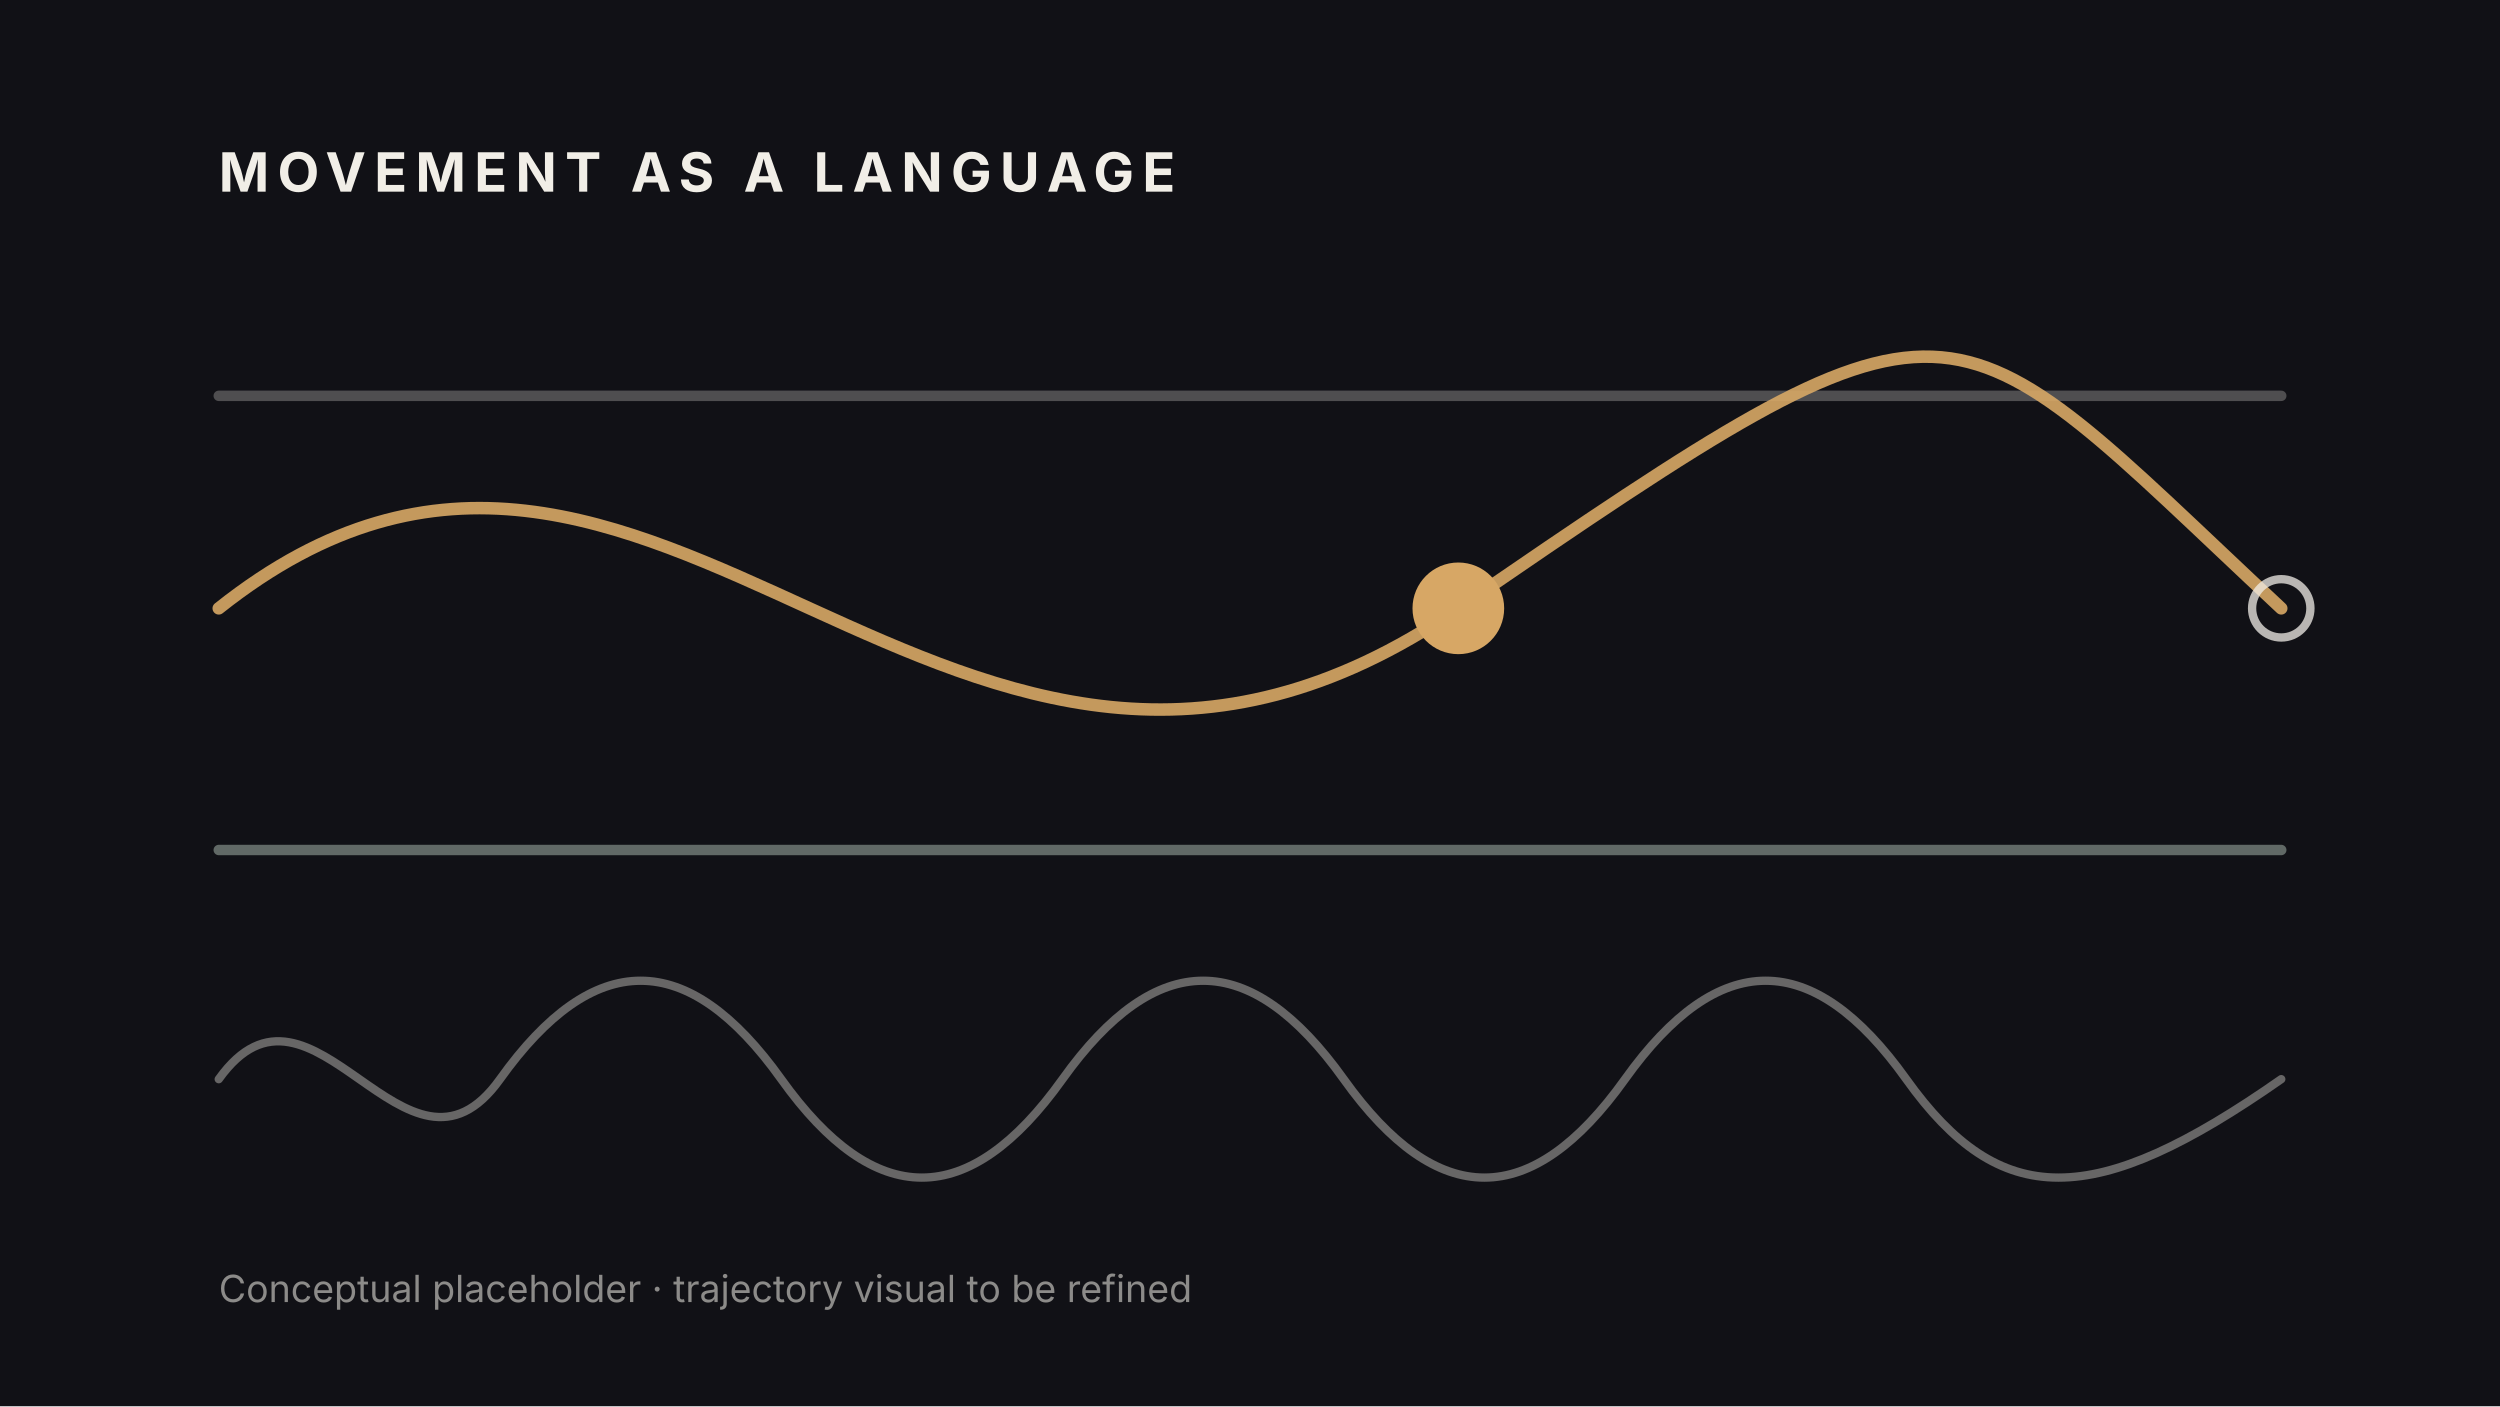
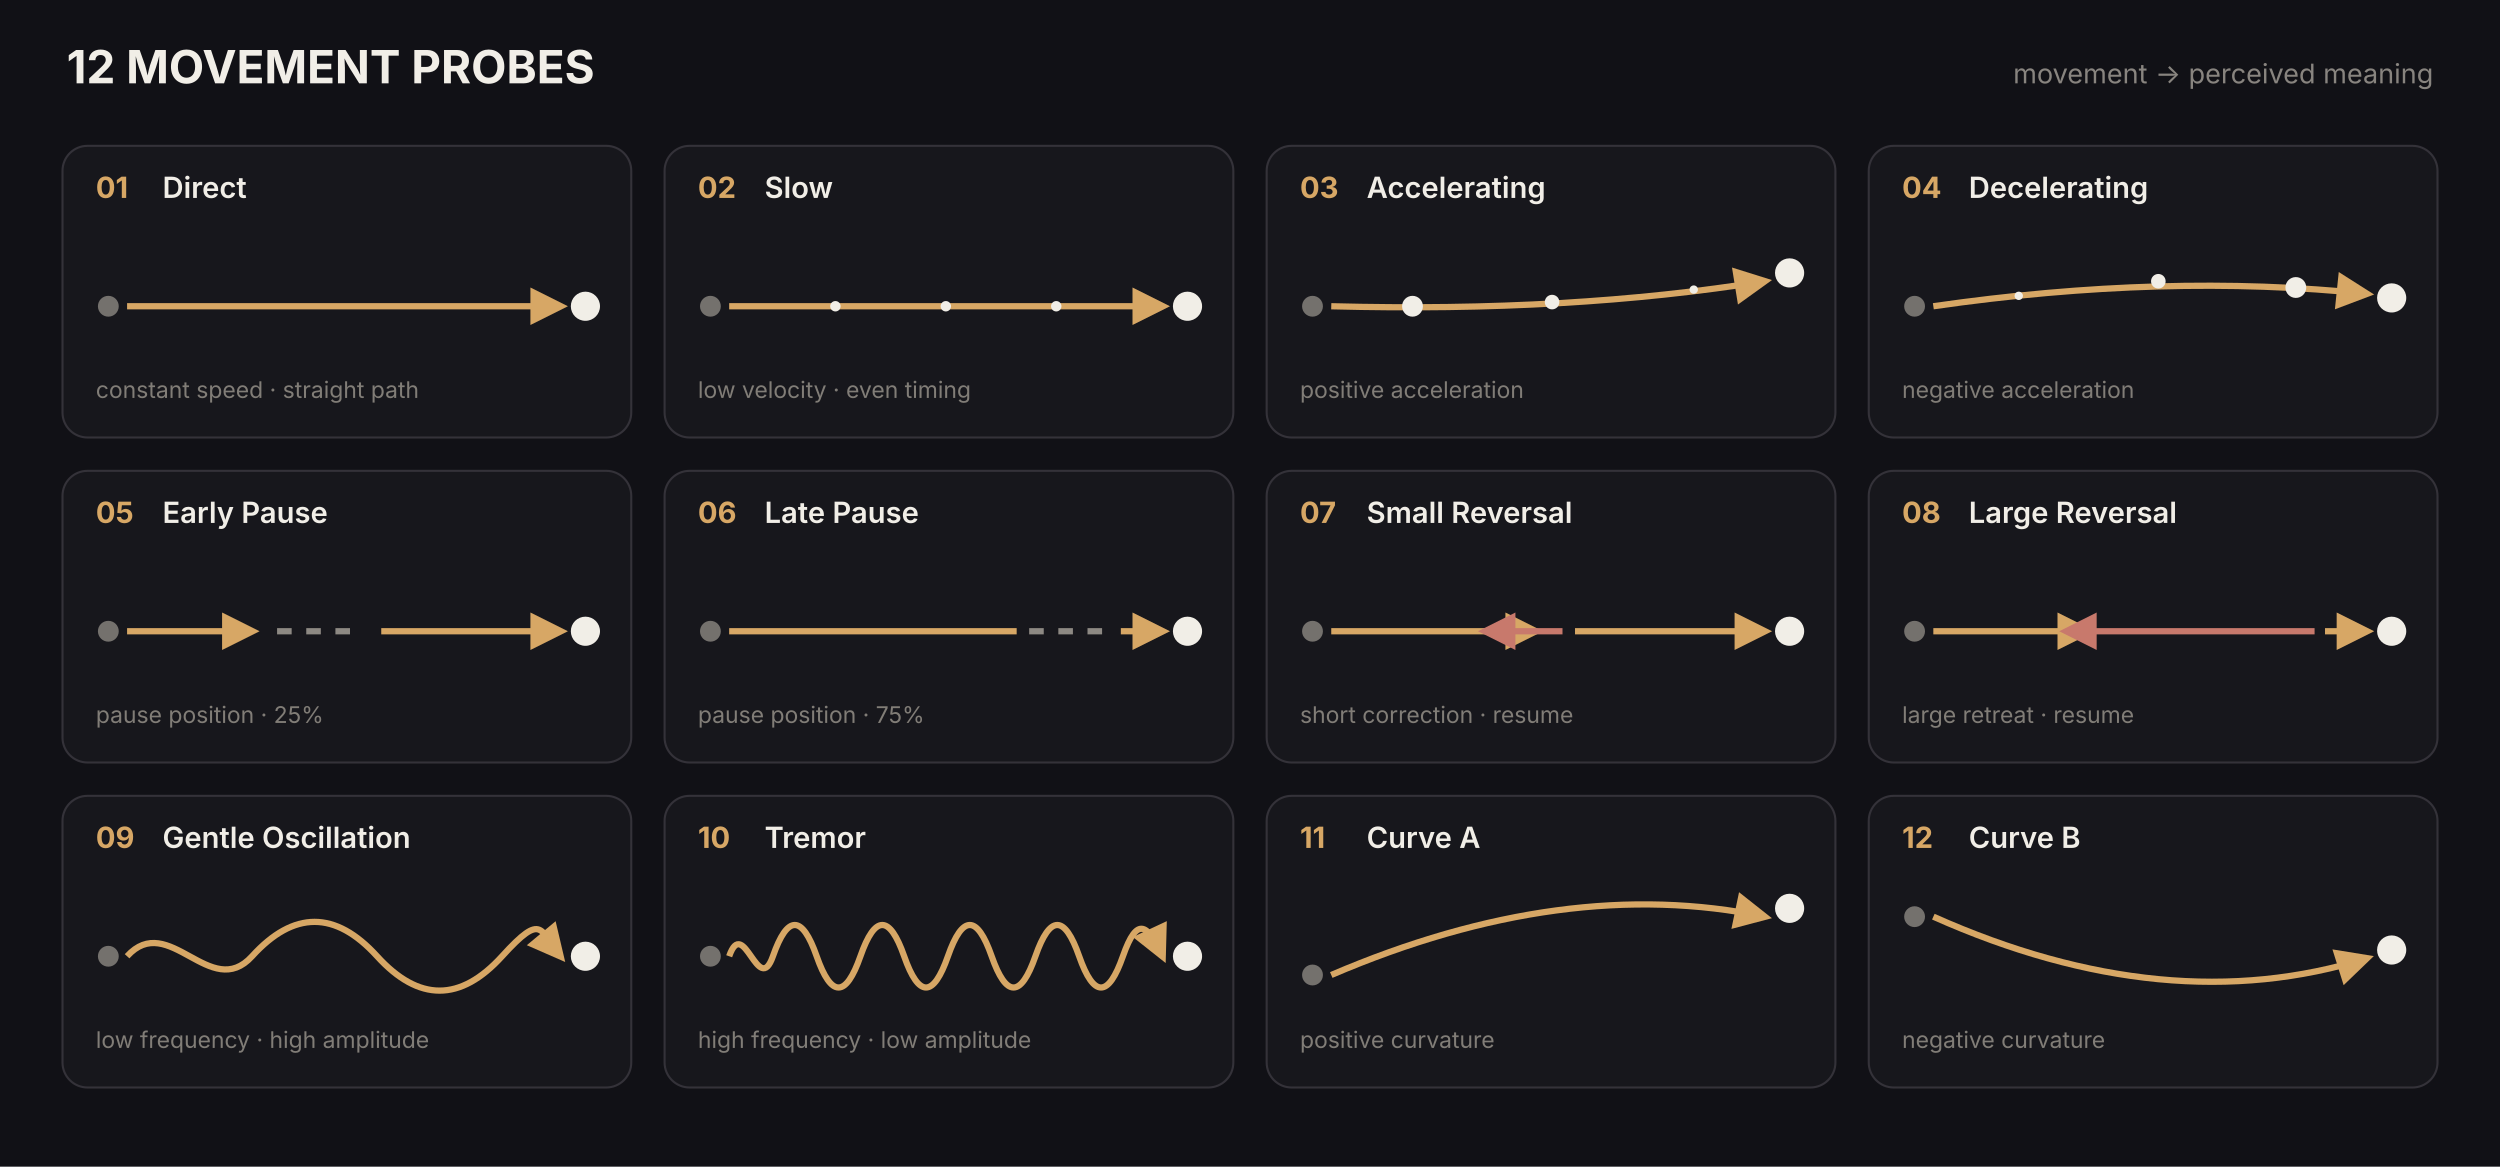
- <svg xmlns="http://www.w3.org/2000/svg" viewBox="0 0 1200 675" role="img" aria-labelledby="title desc">
-   <rect width="1200" height="675" fill="#111116" />
-   <g fill="none" stroke-linecap="round">
-     <path d="M105 190 C330 190 475 190 700 190 S970 190 1095 190" stroke="#f1eee7" stroke-width="5" opacity=".28" />
-     <path d="M105 292 C315 125 455 460 700 292 S930 138 1095 292" stroke="#d7a765" stroke-width="6" opacity=".9" />
-     <path d="M105 408 L435 408 L355 408 L740 408 L680 408 L1095 408" stroke="#9ba9a0" stroke-width="5" opacity=".58" />
-     <path d="M105 518 C150 455 195 581 240 518 S330 455 375 518 S465 581 510 518 S600 455 645 518 S735 581 780 518 S870 455 915 518 S1005 581 1095 518" stroke="#f1eee7" stroke-width="4" opacity=".38" />
-   </g>
-   <circle cx="700" cy="292" r="22" fill="#d7a765" />
-   <circle cx="1095" cy="292" r="14" fill="none" stroke="#f1eee7" stroke-width="4" opacity=".75" />
-   <g fill="#f1eee7" font-family="Inter,Arial,sans-serif">
-     <text x="105" y="92" font-size="26" font-weight="700" letter-spacing="4">MOVEMENT AS A LANGUAGE</text>
-     <text x="105" y="625" font-size="18" opacity=".55">Conceptual placeholder · trajectory visual to be refined</text>
+ <svg xmlns="http://www.w3.org/2000/svg" viewBox="0 0 1200 560" role="img" aria-labelledby="title desc">
+   <defs>
+     <marker id="forward" viewBox="0 0 10 10" refX="8" refY="5" markerWidth="6" markerHeight="6" orient="auto-start-reverse">
+       <path d="M0 0L10 5L0 10Z" fill="#d7a765" />
+     </marker>
+     <marker id="reverse" viewBox="0 0 10 10" refX="8" refY="5" markerWidth="6" markerHeight="6" orient="auto-start-reverse">
+       <path d="M0 0L10 5L0 10Z" fill="#c8796c" />
+     </marker>
+   </defs>
+   <rect width="1200" height="560" fill="#111116" />
+   <text x="32" y="40" fill="#f1eee7" font-family="Inter,Arial,sans-serif" font-size="22" font-weight="700">12 MOVEMENT PROBES</text>
+   <text x="1168" y="40" fill="#88847f" font-family="Inter,Arial,sans-serif" font-size="13" text-anchor="end">movement → perceived meaning</text>
+   <g font-family="Inter,Arial,sans-serif">
+     <g transform="translate(30 70)">
+       <rect width="273" height="140" rx="12" fill="#17171c" stroke="#343239" />
+       <text x="16" y="25" fill="#d7a765" font-size="14" font-weight="700">01</text>
+       <text x="48" y="25" fill="#f1eee7" font-size="14" font-weight="600">Direct</text>
+       <circle cx="22" cy="77" r="5" fill="#74716d" />
+       <path d="M31 77H239" fill="none" stroke="#d7a765" stroke-width="3" marker-end="url(#forward)" />
+       <circle cx="251" cy="77" r="7" fill="#f1eee7" />
+       <text x="16" y="121" fill="#817d77" font-size="11">constant speed · straight path</text>
+     </g>
+     <g transform="translate(319 70)">
+       <rect width="273" height="140" rx="12" fill="#17171c" stroke="#343239" />
+       <text x="16" y="25" fill="#d7a765" font-size="14" font-weight="700">02</text>
+       <text x="48" y="25" fill="#f1eee7" font-size="14" font-weight="600">Slow</text>
+       <circle cx="22" cy="77" r="5" fill="#74716d" />
+       <path d="M31 77H239" fill="none" stroke="#d7a765" stroke-width="3" marker-end="url(#forward)" />
+       <circle cx="82" cy="77" r="2.5" fill="#f1eee7" />
+       <circle cx="135" cy="77" r="2.5" fill="#f1eee7" />
+       <circle cx="188" cy="77" r="2.5" fill="#f1eee7" />
+       <circle cx="251" cy="77" r="7" fill="#f1eee7" />
+       <text x="16" y="121" fill="#817d77" font-size="11">low velocity · even timing</text>
+     </g>
+     <g transform="translate(608 70)">
+       <rect width="273" height="140" rx="12" fill="#17171c" stroke="#343239" />
+       <text x="16" y="25" fill="#d7a765" font-size="14" font-weight="700">03</text>
+       <text x="48" y="25" fill="#f1eee7" font-size="14" font-weight="600">Accelerating</text>
+       <circle cx="22" cy="77" r="5" fill="#74716d" />
+       <path d="M31 77Q146 80 239 65" fill="none" stroke="#d7a765" stroke-width="3" marker-end="url(#forward)" />
+       <circle cx="70" cy="77" r="5" fill="#f1eee7" />
+       <circle cx="137" cy="75" r="3.5" fill="#f1eee7" />
+       <circle cx="205" cy="69" r="2" fill="#f1eee7" />
+       <circle cx="251" cy="61" r="7" fill="#f1eee7" />
+       <text x="16" y="121" fill="#817d77" font-size="11">positive acceleration</text>
+     </g>
+     <g transform="translate(897 70)">
+       <rect width="273" height="140" rx="12" fill="#17171c" stroke="#343239" />
+       <text x="16" y="25" fill="#d7a765" font-size="14" font-weight="700">04</text>
+       <text x="48" y="25" fill="#f1eee7" font-size="14" font-weight="600">Decelerating</text>
+       <circle cx="22" cy="77" r="5" fill="#74716d" />
+       <path d="M31 77Q142 61 239 71" fill="none" stroke="#d7a765" stroke-width="3" marker-end="url(#forward)" />
+       <circle cx="72" cy="72" r="2" fill="#f1eee7" />
+       <circle cx="139" cy="65" r="3.5" fill="#f1eee7" />
+       <circle cx="205" cy="68" r="5" fill="#f1eee7" />
+       <circle cx="251" cy="73" r="7" fill="#f1eee7" />
+       <text x="16" y="121" fill="#817d77" font-size="11">negative acceleration</text>
+     </g>
+     <g transform="translate(30 226)">
+       <rect width="273" height="140" rx="12" fill="#17171c" stroke="#343239" />
+       <text x="16" y="25" fill="#d7a765" font-size="14" font-weight="700">05</text>
+       <text x="48" y="25" fill="#f1eee7" font-size="14" font-weight="600">Early Pause</text>
+       <circle cx="22" cy="77" r="5" fill="#74716d" />
+       <path d="M31 77H91" fill="none" stroke="#d7a765" stroke-width="3" marker-end="url(#forward)" />
+       <path d="M103 77H143" fill="none" stroke="#8d8983" stroke-width="3" stroke-dasharray="7 7" />
+       <path d="M153 77H239" fill="none" stroke="#d7a765" stroke-width="3" marker-end="url(#forward)" />
+       <circle cx="251" cy="77" r="7" fill="#f1eee7" />
+       <text x="16" y="121" fill="#817d77" font-size="11">pause position · 25%</text>
+     </g>
+     <g transform="translate(319 226)">
+       <rect width="273" height="140" rx="12" fill="#17171c" stroke="#343239" />
+       <text x="16" y="25" fill="#d7a765" font-size="14" font-weight="700">06</text>
+       <text x="48" y="25" fill="#f1eee7" font-size="14" font-weight="600">Late Pause</text>
+       <circle cx="22" cy="77" r="5" fill="#74716d" />
+       <path d="M31 77H169" fill="none" stroke="#d7a765" stroke-width="3" />
+       <path d="M175 77H213" fill="none" stroke="#8d8983" stroke-width="3" stroke-dasharray="7 7" />
+       <path d="M219 77H239" fill="none" stroke="#d7a765" stroke-width="3" marker-end="url(#forward)" />
+       <circle cx="251" cy="77" r="7" fill="#f1eee7" />
+       <text x="16" y="121" fill="#817d77" font-size="11">pause position · 75%</text>
+     </g>
+     <g transform="translate(608 226)">
+       <rect width="273" height="140" rx="12" fill="#17171c" stroke="#343239" />
+       <text x="16" y="25" fill="#d7a765" font-size="14" font-weight="700">07</text>
+       <text x="48" y="25" fill="#f1eee7" font-size="14" font-weight="600">Small Reversal</text>
+       <circle cx="22" cy="77" r="5" fill="#74716d" />
+       <path d="M31 77H129" fill="none" stroke="#d7a765" stroke-width="3" marker-end="url(#forward)" />
+       <path d="M142 77H105" fill="none" stroke="#c8796c" stroke-width="3" marker-end="url(#reverse)" />
+       <path d="M148 77H239" fill="none" stroke="#d7a765" stroke-width="3" marker-end="url(#forward)" />
+       <circle cx="251" cy="77" r="7" fill="#f1eee7" />
+       <text x="16" y="121" fill="#817d77" font-size="11">short correction · resume</text>
+     </g>
+     <g transform="translate(897 226)">
+       <rect width="273" height="140" rx="12" fill="#17171c" stroke="#343239" />
+       <text x="16" y="25" fill="#d7a765" font-size="14" font-weight="700">08</text>
+       <text x="48" y="25" fill="#f1eee7" font-size="14" font-weight="600">Large Reversal</text>
+       <circle cx="22" cy="77" r="5" fill="#74716d" />
+       <path d="M31 77H105" fill="none" stroke="#d7a765" stroke-width="3" marker-end="url(#forward)" />
+       <path d="M214 77H95" fill="none" stroke="#c8796c" stroke-width="3" marker-end="url(#reverse)" />
+       <path d="M219 77H239" fill="none" stroke="#d7a765" stroke-width="3" marker-end="url(#forward)" />
+       <circle cx="251" cy="77" r="7" fill="#f1eee7" />
+       <text x="16" y="121" fill="#817d77" font-size="11">large retreat · resume</text>
+     </g>
+     <g transform="translate(30 382)">
+       <rect width="273" height="140" rx="12" fill="#17171c" stroke="#343239" />
+       <text x="16" y="25" fill="#d7a765" font-size="14" font-weight="700">09</text>
+       <text x="48" y="25" fill="#f1eee7" font-size="14" font-weight="600">Gentle Oscillation</text>
+       <circle cx="22" cy="77" r="5" fill="#74716d" />
+       <path d="M31 77C51 55 71 99 91 77S131 55 151 77S191 99 211 77S229 65 239 77" fill="none" stroke="#d7a765" stroke-width="3" marker-end="url(#forward)" />
+       <circle cx="251" cy="77" r="7" fill="#f1eee7" />
+       <text x="16" y="121" fill="#817d77" font-size="11">low frequency · high amplitude</text>
+     </g>
+     <g transform="translate(319 382)">
+       <rect width="273" height="140" rx="12" fill="#17171c" stroke="#343239" />
+       <text x="16" y="25" fill="#d7a765" font-size="14" font-weight="700">10</text>
+       <text x="48" y="25" fill="#f1eee7" font-size="14" font-weight="600">Tremor</text>
+       <circle cx="22" cy="77" r="5" fill="#74716d" />
+       <path d="M31 77C38 57 45 97 52 77S66 57 73 77S87 97 94 77S108 57 115 77S129 97 136 77S150 57 157 77S171 97 178 77S192 57 199 77S213 97 220 77S232 62 239 77" fill="none" stroke="#d7a765" stroke-width="3" marker-end="url(#forward)" />
+       <circle cx="251" cy="77" r="7" fill="#f1eee7" />
+       <text x="16" y="121" fill="#817d77" font-size="11">high frequency · low amplitude</text>
+     </g>
+     <g transform="translate(608 382)">
+       <rect width="273" height="140" rx="12" fill="#17171c" stroke="#343239" />
+       <text x="16" y="25" fill="#d7a765" font-size="14" font-weight="700">11</text>
+       <text x="48" y="25" fill="#f1eee7" font-size="14" font-weight="600">Curve A</text>
+       <circle cx="22" cy="86" r="5" fill="#74716d" />
+       <path d="M31 86Q143 38 239 58" fill="none" stroke="#d7a765" stroke-width="3" marker-end="url(#forward)" />
+       <circle cx="251" cy="54" r="7" fill="#f1eee7" />
+       <text x="16" y="121" fill="#817d77" font-size="11">positive curvature</text>
+     </g>
+     <g transform="translate(897 382)">
+       <rect width="273" height="140" rx="12" fill="#17171c" stroke="#343239" />
+       <text x="16" y="25" fill="#d7a765" font-size="14" font-weight="700">12</text>
+       <text x="48" y="25" fill="#f1eee7" font-size="14" font-weight="600">Curve B</text>
+       <circle cx="22" cy="58" r="5" fill="#74716d" />
+       <path d="M31 58Q143 108 239 78" fill="none" stroke="#d7a765" stroke-width="3" marker-end="url(#forward)" />
+       <circle cx="251" cy="74" r="7" fill="#f1eee7" />
+       <text x="16" y="121" fill="#817d77" font-size="11">negative curvature</text>
+     </g>
  </g>
</svg>
